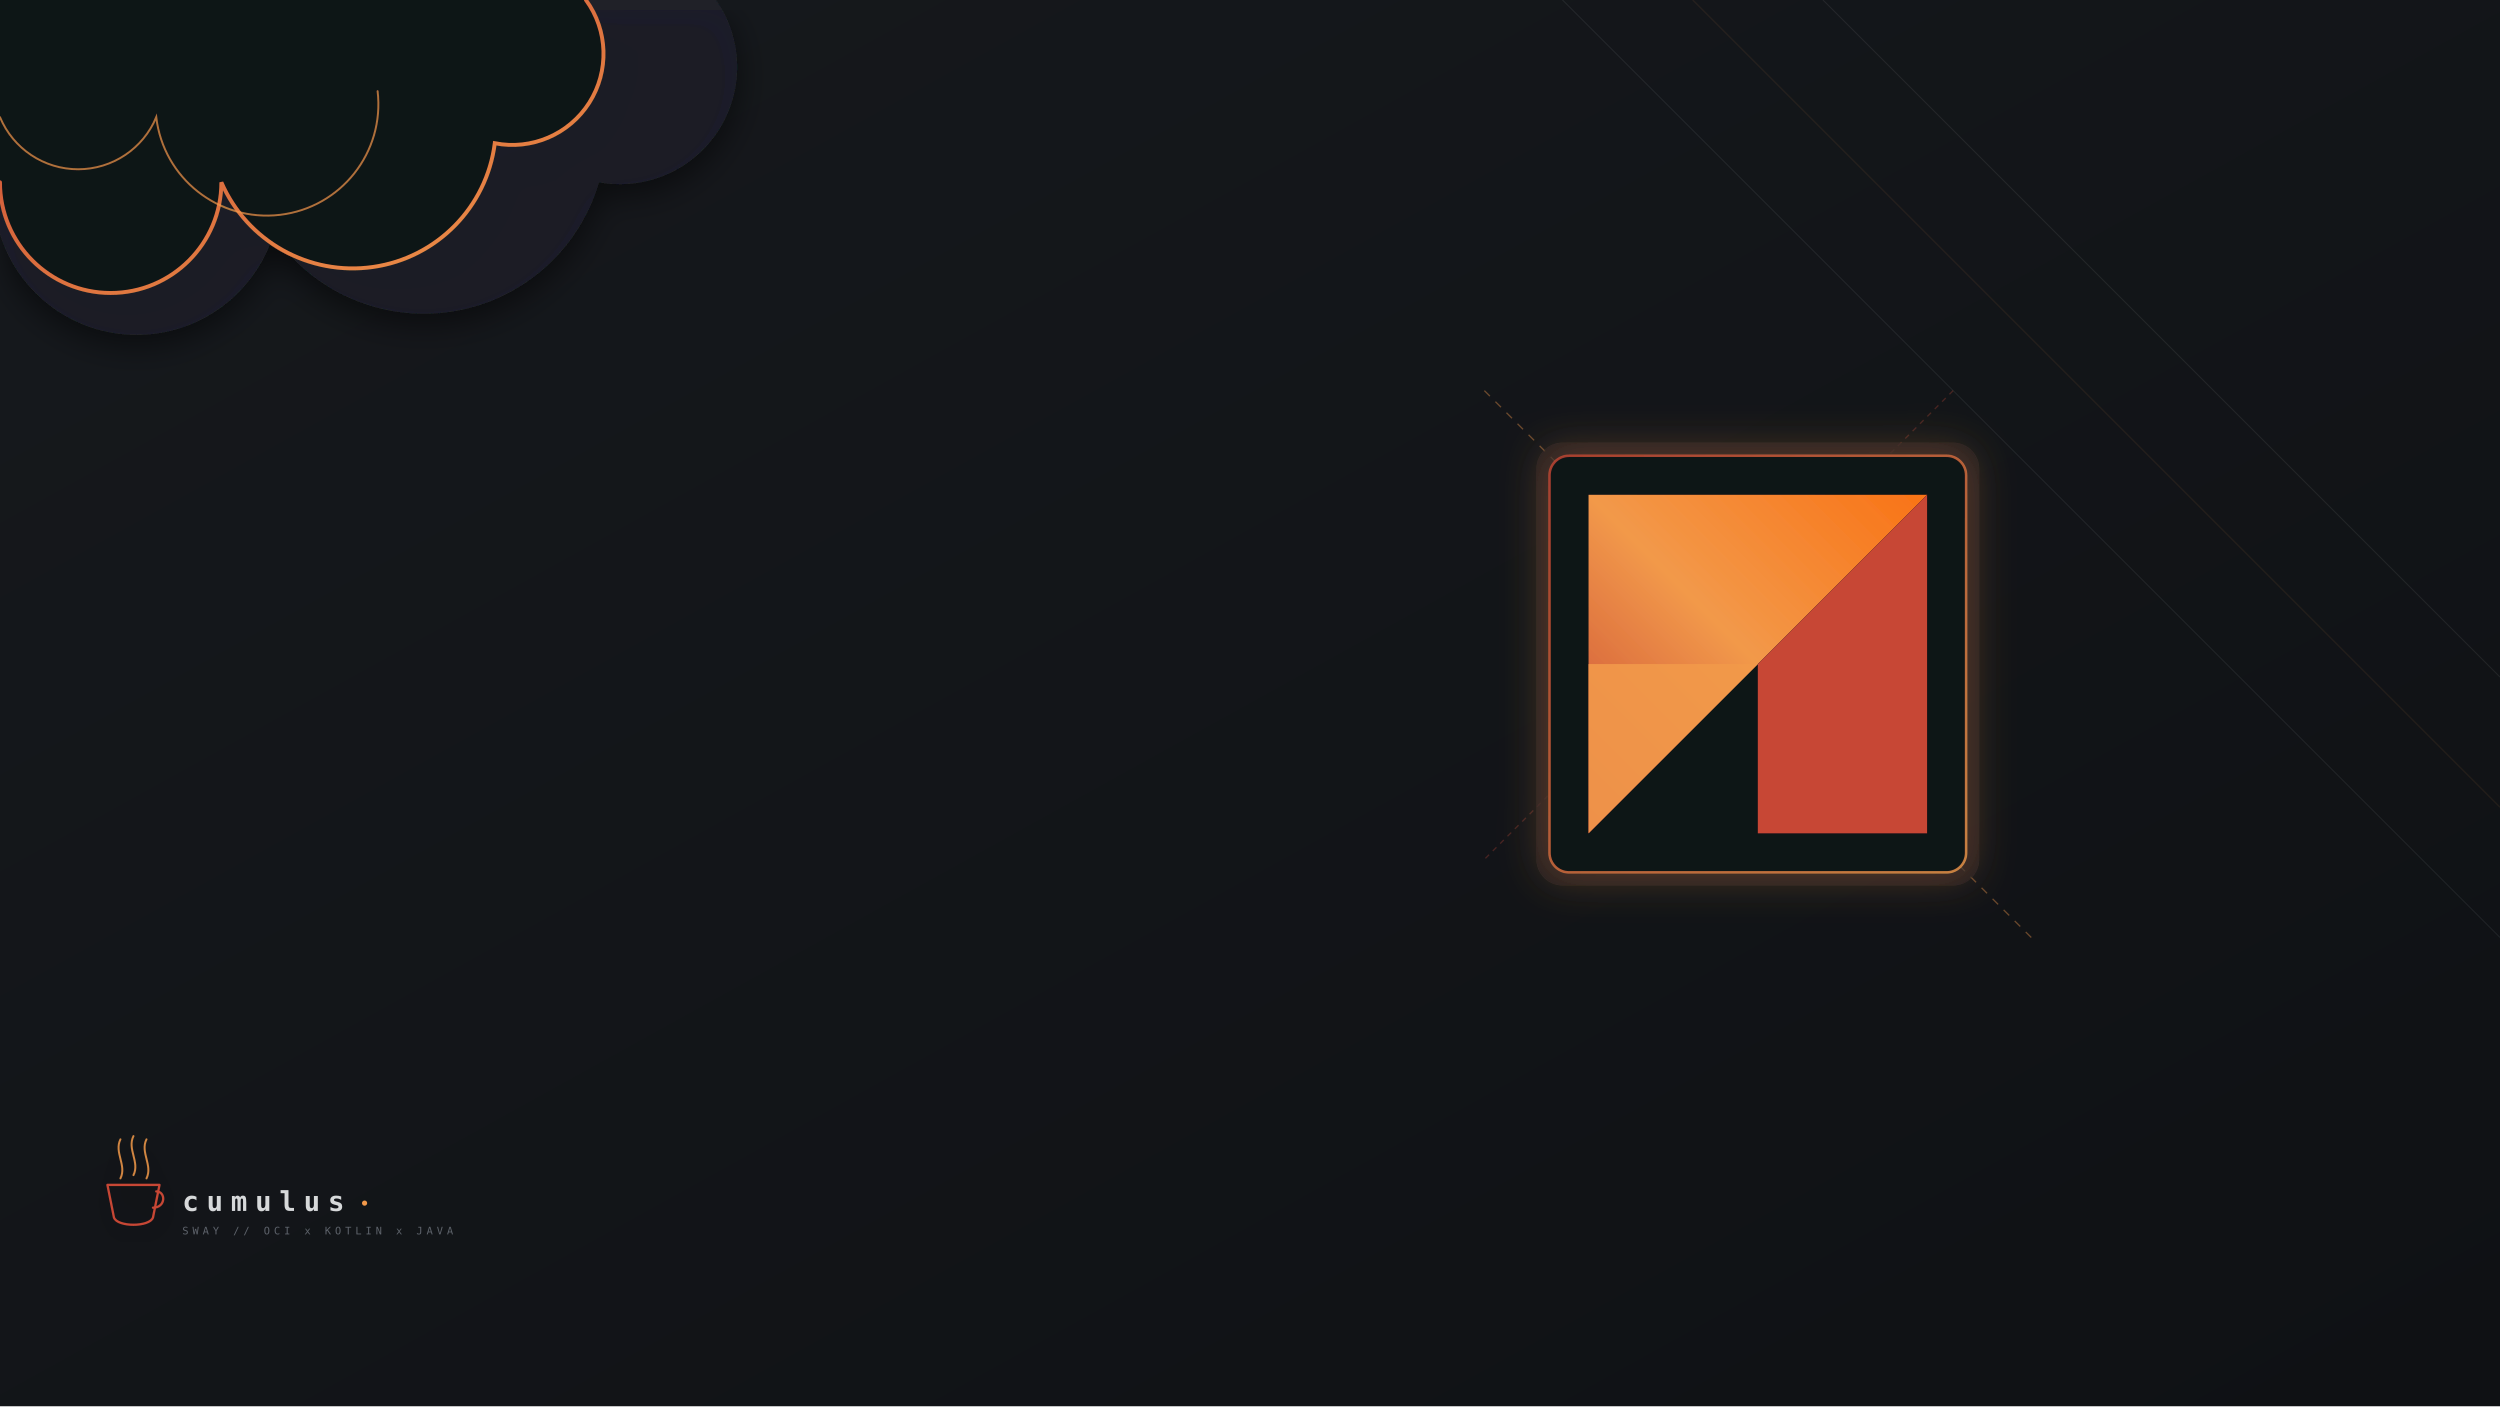
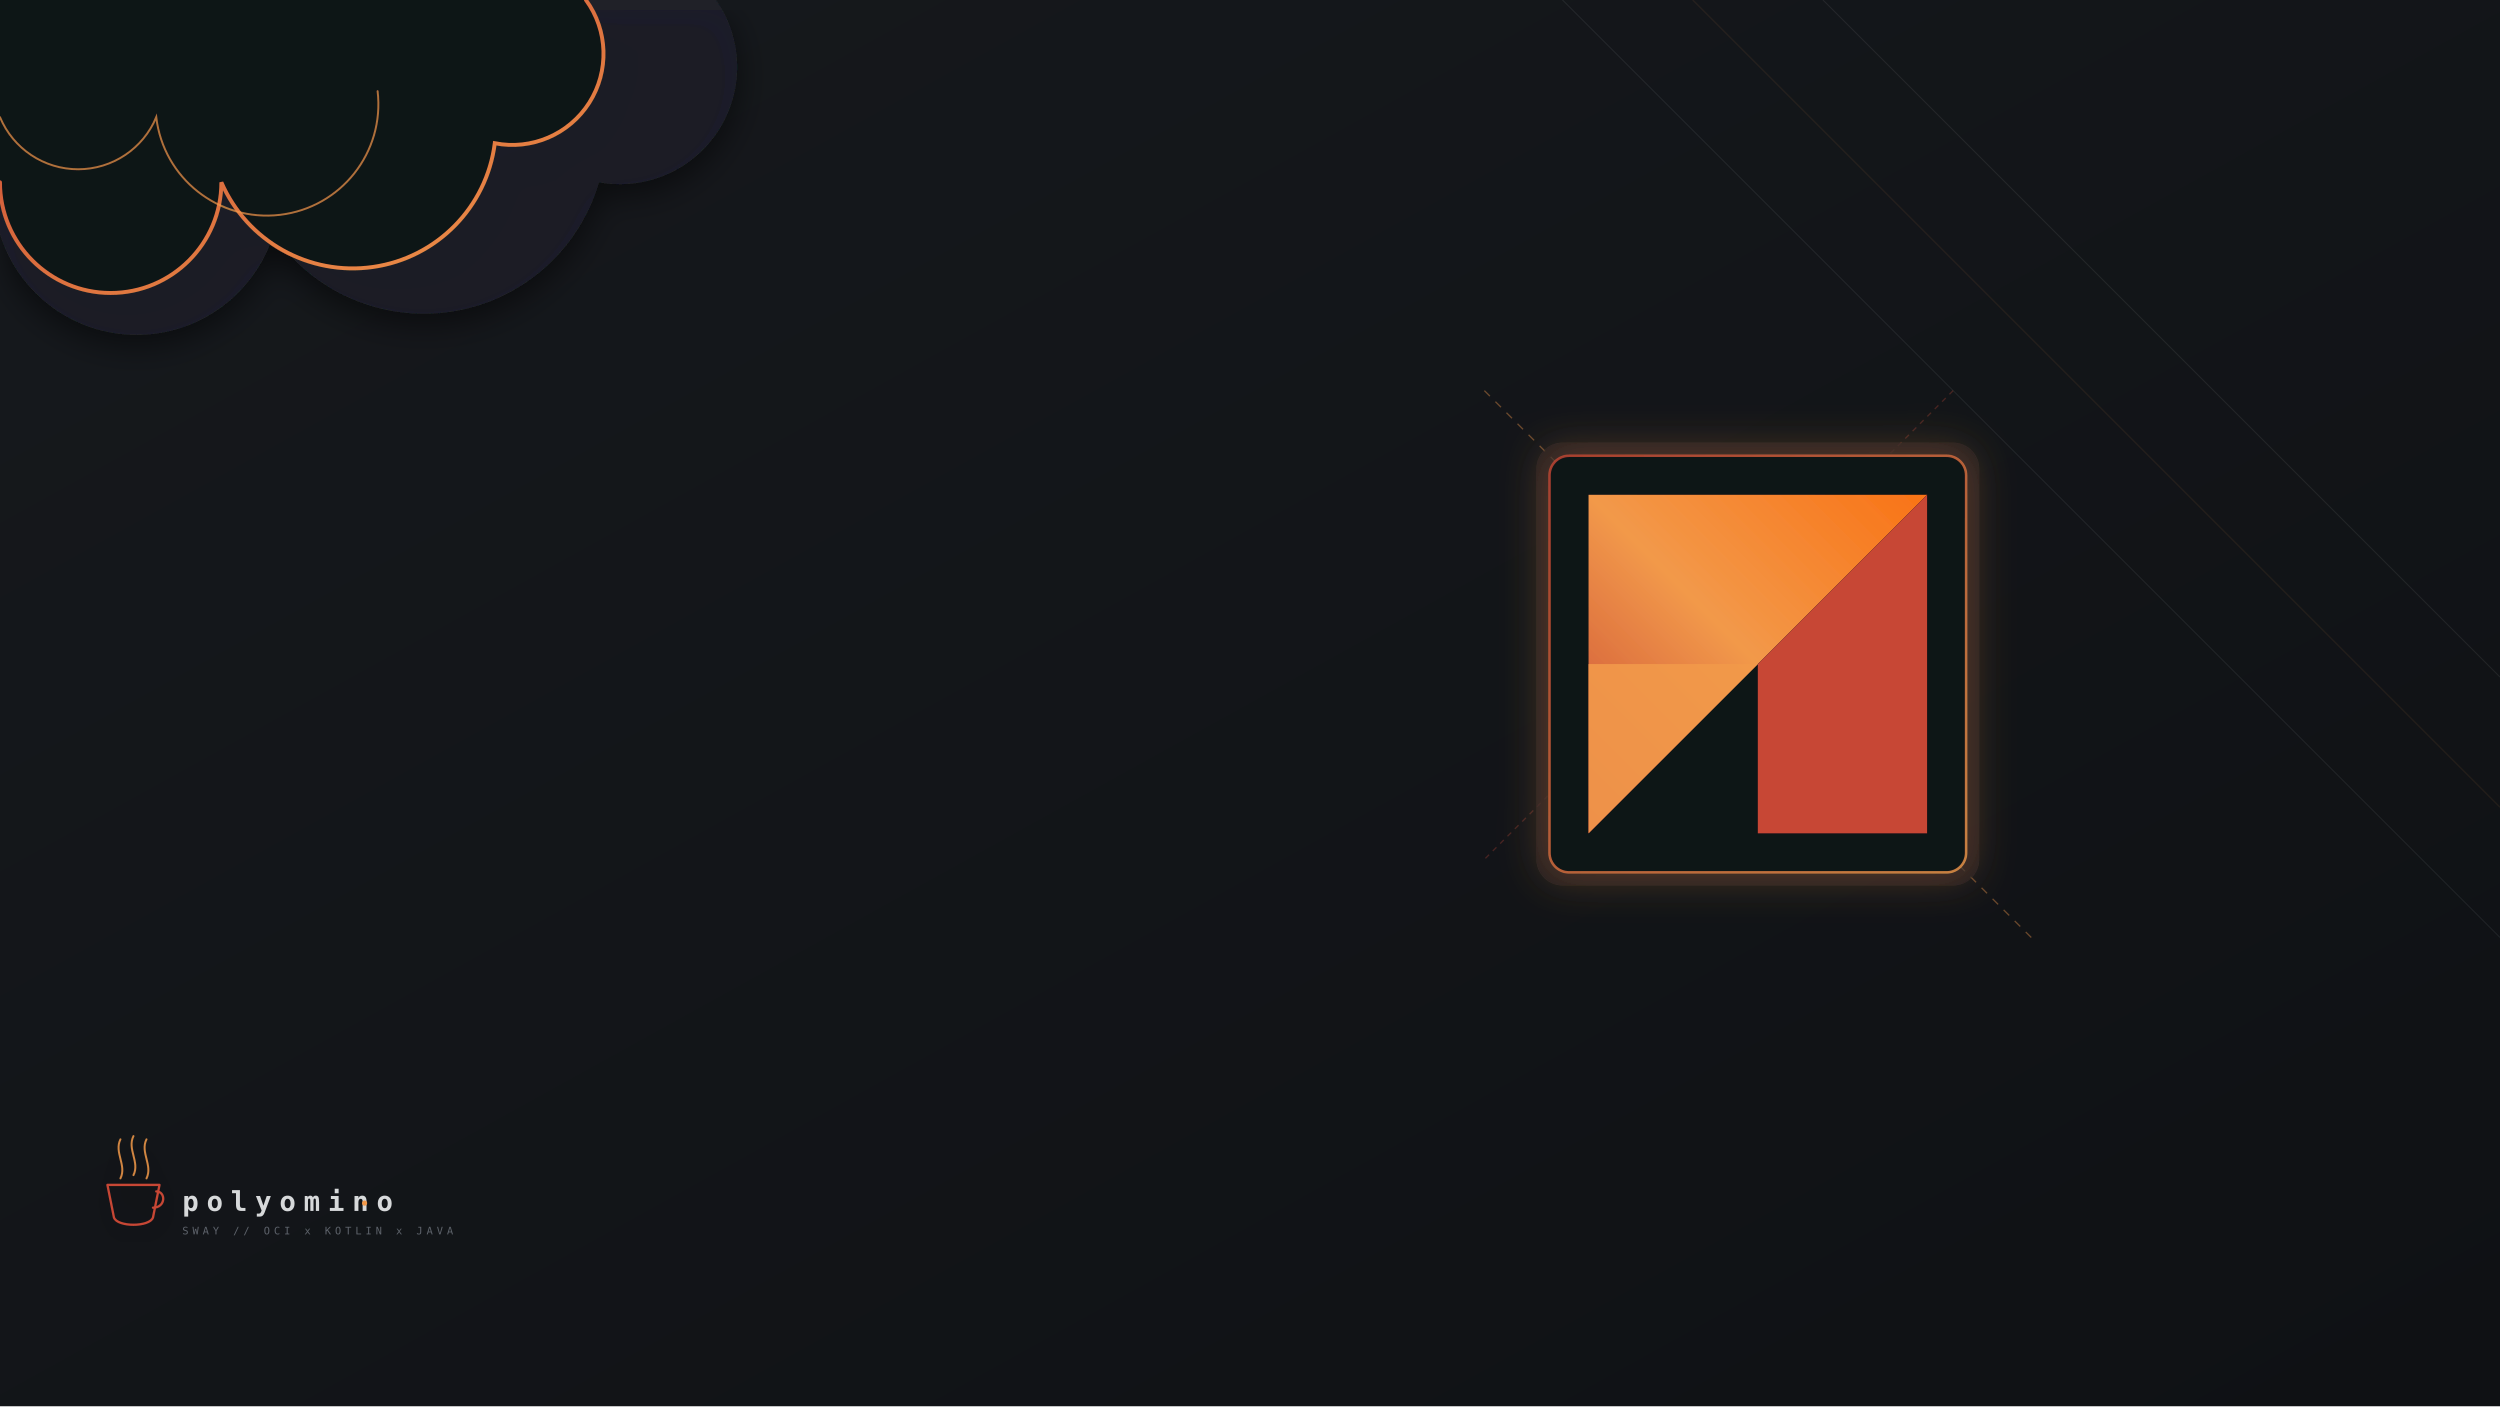
<svg xmlns="http://www.w3.org/2000/svg" viewBox="0 0 3840 2160" width="3840" height="2160">
  <defs>
    <linearGradient id="bg-grad" x1="0%" y1="0%" x2="100%" y2="100%">
      <stop offset="0%" stop-color="#16191D" />
      <stop offset="100%" stop-color="#0F1114" />
    </linearGradient>
    <linearGradient id="oci-accent" x1="0%" y1="0%" x2="100%" y2="100%">
      <stop offset="0%" stop-color="#C74634" />
      <stop offset="100%" stop-color="#F2994A" />
    </linearGradient>
    <linearGradient id="kotlin-grad" x1="0%" y1="100%" x2="100%" y2="0%">
      <stop offset="0%" stop-color="#C74634" />
      <stop offset="50%" stop-color="#F2994A" />
      <stop offset="100%" stop-color="#F97316" />
    </linearGradient>
    <filter id="subtle-glow" x="-20%" y="-20%" width="140%" height="140%">
      <feDropShadow dx="0" dy="15" stdDeviation="25" flood-color="#000000" flood-opacity="0.6" />
    </filter>
    <filter id="kotlin-glow" x="-30%" y="-30%" width="160%" height="160%">
      <feDropShadow dx="0" dy="0" stdDeviation="30" flood-color="#F2994A" flood-opacity="0.25" />
    </filter>
  </defs>
  <rect width="3840" height="2160" fill="url(#bg-grad)" />
  <g opacity="0.08" stroke="#ECEEF0" stroke-width="1.5">
    <line x1="2400" y1="0" x2="3840" y2="1440" />
    <line x1="2600" y1="0" x2="3840" y2="1240" stroke="#F2994A" stroke-width="2" />
    <line x1="2800" y1="0" x2="3840" y2="1040" />
  </g>
  <g filter="url(#subtle-glow)">
    <path d="       M 0 360       A 220 220 0 0 0 420 360       A 280 280 0 0 0 920 280       A 180 180 0 0 0 1100 0       L 0 0 Z" fill="#20242A" opacity="0.85" />
    <path d="       M 0 280       A 170 170 0 0 0 340 280       A 220 220 0 0 0 760 220       A 140 140 0 0 0 900 0       L 0 0 Z" fill="#111317" />
    <path d="       M 0 280       A 170 170 0 0 0 340 280       A 220 220 0 0 0 760 220       A 140 140 0 0 0 900 0" fill="none" stroke="url(#oci-accent)" stroke-width="6" stroke-linecap="round" />
    <path d="       M 0 180       A 130 130 0 0 0 240 180       A 160 160 0 0 0 580 140" fill="none" stroke="#F2994A" stroke-width="3" stroke-linecap="round" opacity="0.7" />
  </g>
  <g transform="translate(2400, 720)" filter="url(#kotlin-glow)">
    <path d="M -120 -120 L 720 720" stroke="#F2994A" stroke-width="2" stroke-dasharray="12 12" opacity="0.4" />
    <path d="M 600 -120 L -120 600" stroke="#C74634" stroke-width="2" stroke-dasharray="8 8" opacity="0.3" />
    <rect x="-40" y="-40" width="680" height="680" rx="40" fill="#20242A" opacity="0.5" />
    <rect x="-20" y="-20" width="640" height="640" rx="30" fill="#111317" />
    <path d="M 40 40 L 560 40 L 40 560 Z" fill="url(#kotlin-grad)" />
    <path d="M 300 300 L 560 40 L 560 560 L 300 560 Z" fill="#C74634" />
    <path d="M 40 300 L 300 300 L 40 560 Z" fill="#F2994A" opacity="0.9" />
    <rect x="-20" y="-20" width="640" height="640" rx="30" fill="none" stroke="url(#oci-accent)" stroke-width="4" opacity="0.8" />
  </g>
  <g transform="translate(160, 1820)" filter="url(#subtle-glow)">
    <path d="       M 25 -10 C 35 -30, 15 -50, 25 -70       M 45 -15 C 55 -35, 35 -55, 45 -75       M 65 -10 C 75 -30, 55 -50, 65 -70" fill="none" stroke="#F2994A" stroke-width="3" stroke-linecap="round" opacity="0.85" />
    <path d="       M 5 0 L 85 0       L 75 50 C 70 65, 20 65, 15 50 Z       M 80 10 C 95 10, 95 35, 75 35" fill="none" stroke="#C74634" stroke-width="3.5" stroke-linecap="round" stroke-linejoin="round" />
  </g>
  <g transform="translate(280, 1860)">
-     <text x="0" y="0" fill="#ECEEF0" font-family="Fira Code, JetBrains Mono, monospace, sans-serif" font-size="42" font-weight="600" letter-spacing="12" opacity="0.9">cumulus</text>
+     <text x="0" y="0" fill="#ECEEF0" font-family="Fira Code, JetBrains Mono, monospace, sans-serif" font-size="42" font-weight="600" letter-spacing="12" opacity="0.9">polyomino</text>
    <circle cx="280" cy="-12" r="4" fill="#F2994A" />
    <text x="0" y="36" fill="#9CA3AF" font-family="Fira Code, JetBrains Mono, monospace, sans-serif" font-size="16" letter-spacing="6" opacity="0.55">SWAY // OCI x KOTLIN x JAVA</text>
  </g>
</svg>
